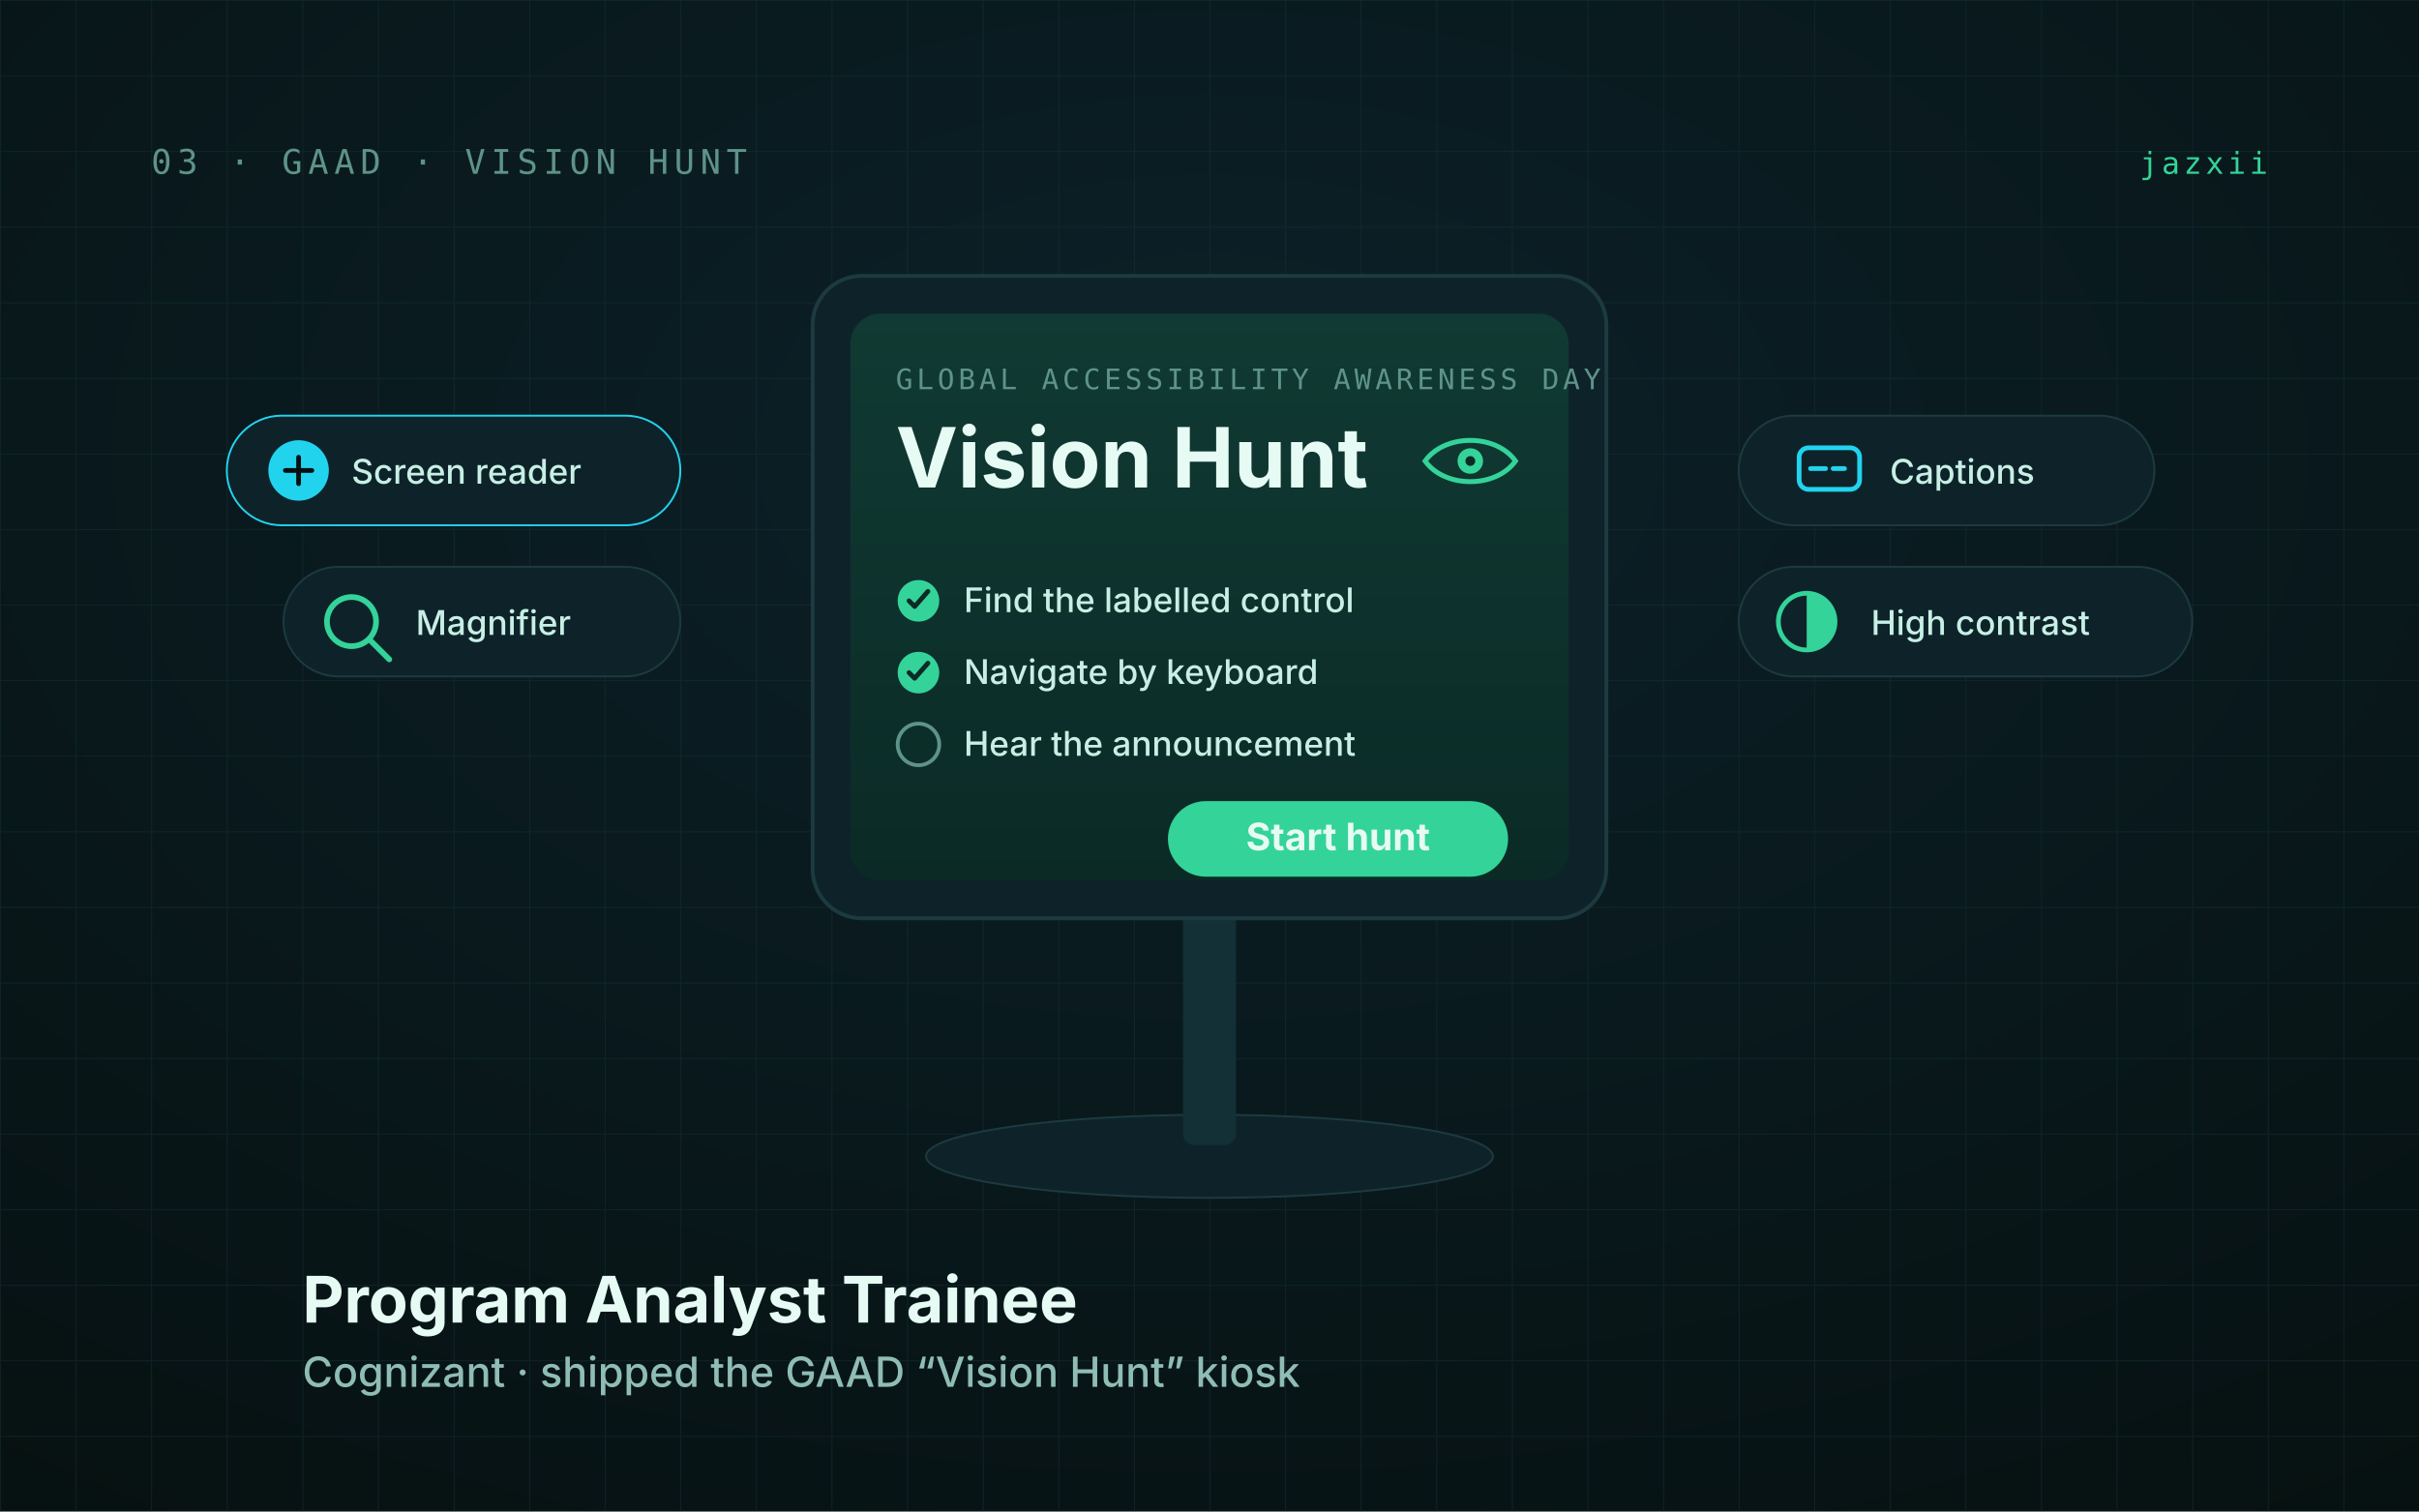
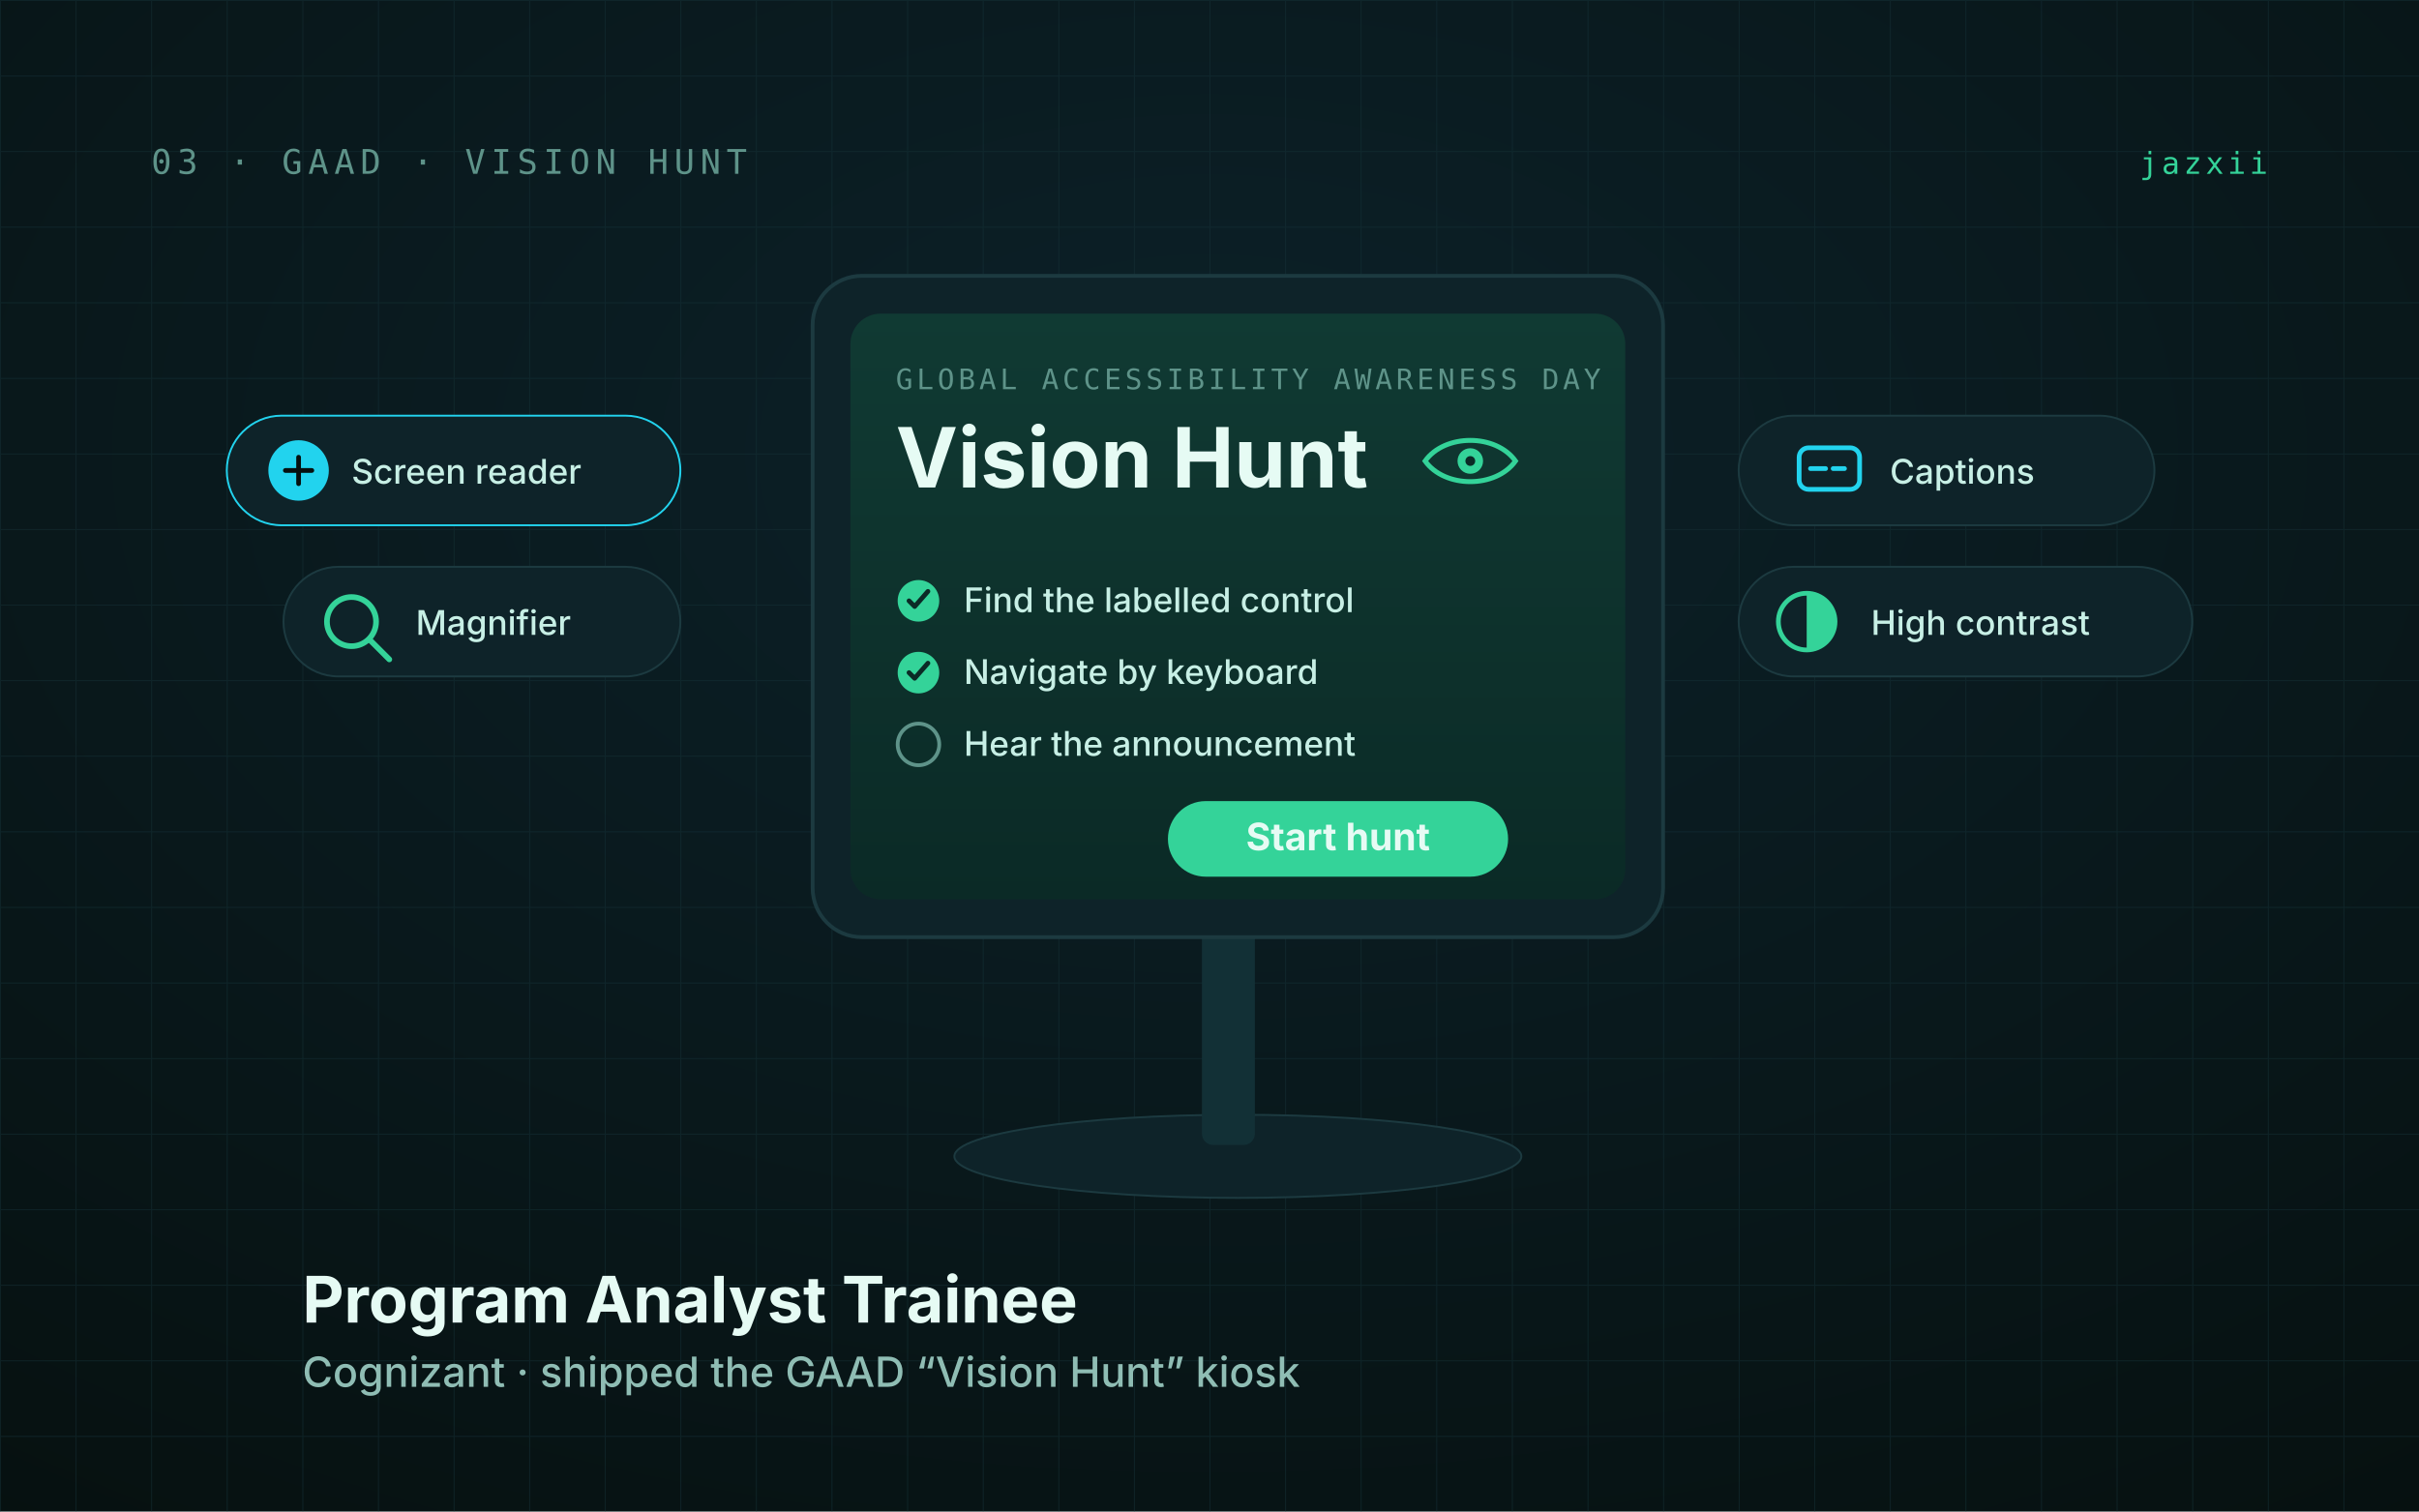
<svg xmlns="http://www.w3.org/2000/svg" viewBox="0 0 1280 800" width="1280" height="800" role="img" aria-labelledby="pt3 pd3">
  <defs>
    <radialGradient id="pbg3" cx="50%" cy="30%" r="90%">
      <stop offset="0%" stop-color="#0C2129" />
      <stop offset="100%" stop-color="#06100F" />
    </radialGradient>
    <pattern id="pg3" width="40" height="40" patternUnits="userSpaceOnUse">
      <path d="M40 0H0V40" fill="none" stroke="#143036" stroke-width="1" opacity="0.5" />
    </pattern>
    <linearGradient id="scr" x1="0" y1="0" x2="0" y2="1">
      <stop offset="0%" stop-color="#103A33" />
      <stop offset="100%" stop-color="#0B2A26" />
    </linearGradient>
    <style>
      .eye{font-family:'JetBrains Mono','SF Mono',ui-monospace,monospace;font-size:18px;letter-spacing:3px;fill:#5E9389}
      .tag{font-family:'JetBrains Mono','SF Mono',ui-monospace,monospace;font-size:16px;letter-spacing:2px;fill:#34D399}
      .h{font-family:'Inter','Helvetica Neue',Arial,sans-serif;font-weight:700;fill:#E6FBF4}
      .sub{font-family:'Inter','Helvetica Neue',Arial,sans-serif;font-weight:500;font-size:22px;fill:#8FBDB4}
      .scr{font-family:'JetBrains Mono','SF Mono',ui-monospace,monospace;font-size:15px;letter-spacing:2px;fill:#5E9389}
      .at{font-family:'Inter','Helvetica Neue',Arial,sans-serif;font-weight:500;font-size:18px;fill:#C7EFE5}
    </style>
  </defs>
  <rect width="1280" height="800" fill="url(#pbg3)" />
  <rect width="1280" height="800" fill="url(#pg3)" />
  <text x="80" y="92" class="eye">03 · GAAD · VISION HUNT</text>
  <text x="1200" y="92" class="tag" text-anchor="end">jazxii</text>
-   <ellipse cx="640" cy="612" rx="150" ry="22" fill="#0E2329" stroke="#1C3A40" />
-   <rect x="626" y="476" width="28" height="130" rx="6" fill="#123036" />
-   <rect x="430" y="146" width="420" height="340" rx="26" fill="#0E2329" stroke="#1C3A40" stroke-width="2" />
-   <rect x="450" y="166" width="380" height="300" rx="16" fill="url(#scr)" />
+   <ellipse cx="655" cy="612" rx="150" ry="22" fill="#0E2329" stroke="#1C3A40" />
+   <rect x="636" y="476" width="28" height="130" rx="6" fill="#123036" />
+   <rect x="430" y="146" width="450" height="350" rx="26" fill="#0E2329" stroke="#1C3A40" stroke-width="2" />
+   <rect x="450" y="166" width="410" height="310" rx="16" fill="url(#scr)" />
  <text x="474" y="206" class="scr">GLOBAL ACCESSIBILITY AWARENESS DAY</text>
  <text x="474" y="258" class="h" font-size="44">Vision Hunt</text>
  <g transform="translate(778,244) scale(0.52)">
    <path d="M-46 0 C -26 -28 26 -28 46 0 C 26 28 -26 28 -46 0 Z" fill="none" stroke="#34D399" stroke-width="5" />
    <circle r="13" fill="#34D399" />
    <circle r="5" fill="#0B2A26" />
  </g>
  <g>
    <circle cx="486" cy="318" r="11" fill="#34D399" />
    <path d="M481 318l3 3 7 -8" fill="none" stroke="#0B2A26" stroke-width="2.5" stroke-linecap="round" stroke-linejoin="round" />
    <text x="510" y="324" class="at">Find the labelled control</text>
    <circle cx="486" cy="356" r="11" fill="#34D399" />
    <path d="M481 356l3 3 7 -8" fill="none" stroke="#0B2A26" stroke-width="2.5" stroke-linecap="round" stroke-linejoin="round" />
    <text x="510" y="362" class="at">Navigate by keyboard</text>
    <circle cx="486" cy="394" r="11" fill="none" stroke="#5E9389" stroke-width="2" />
    <text x="510" y="400" class="at" fill="#8FBDB4">Hear the announcement</text>
  </g>
  <rect x="618" y="424" width="180" height="40" rx="20" fill="#34D399" />
  <text x="708" y="450" class="h" font-size="20" fill="#06100F" text-anchor="middle">Start hunt</text>
  <g>
    <rect x="120" y="220" width="240" height="58" rx="29" fill="#0E2329" stroke="#22D3EE" />
    <circle cx="158" cy="249" r="16" fill="#22D3EE" />
    <path d="M151 249h14M158 242v14" stroke="#06100F" stroke-width="2.5" stroke-linecap="round" />
    <text x="186" y="256" class="at">Screen reader</text>
    <rect x="150" y="300" width="210" height="58" rx="29" fill="#0E2329" stroke="#1C3A40" />
    <circle cx="186" cy="329" r="13" fill="none" stroke="#34D399" stroke-width="3" />
    <line x1="196" y1="339" x2="206" y2="349" stroke="#34D399" stroke-width="3" stroke-linecap="round" />
    <text x="220" y="336" class="at">Magnifier</text>
  </g>
  <g>
    <rect x="920" y="220" width="220" height="58" rx="29" fill="#0E2329" stroke="#1C3A40" />
    <rect x="952" y="237" width="32" height="22" rx="5" fill="none" stroke="#22D3EE" stroke-width="2.5" />
    <path d="M958 248h8M970 248h6" stroke="#22D3EE" stroke-width="2.5" stroke-linecap="round" />
    <text x="1000" y="256" class="at">Captions</text>
    <rect x="920" y="300" width="240" height="58" rx="29" fill="#0E2329" stroke="#1C3A40" />
    <circle cx="956" cy="329" r="15" fill="none" stroke="#34D399" stroke-width="2.5" />
    <path d="M956 314a15 15 0 0 1 0 30z" fill="#34D399" />
    <text x="990" y="336" class="at">High contrast</text>
  </g>
  <text x="160" y="700" class="h" font-size="34">Program Analyst Trainee</text>
  <text x="160" y="734" class="sub">Cognizant · shipped the GAAD “Vision Hunt” kiosk</text>
</svg>
